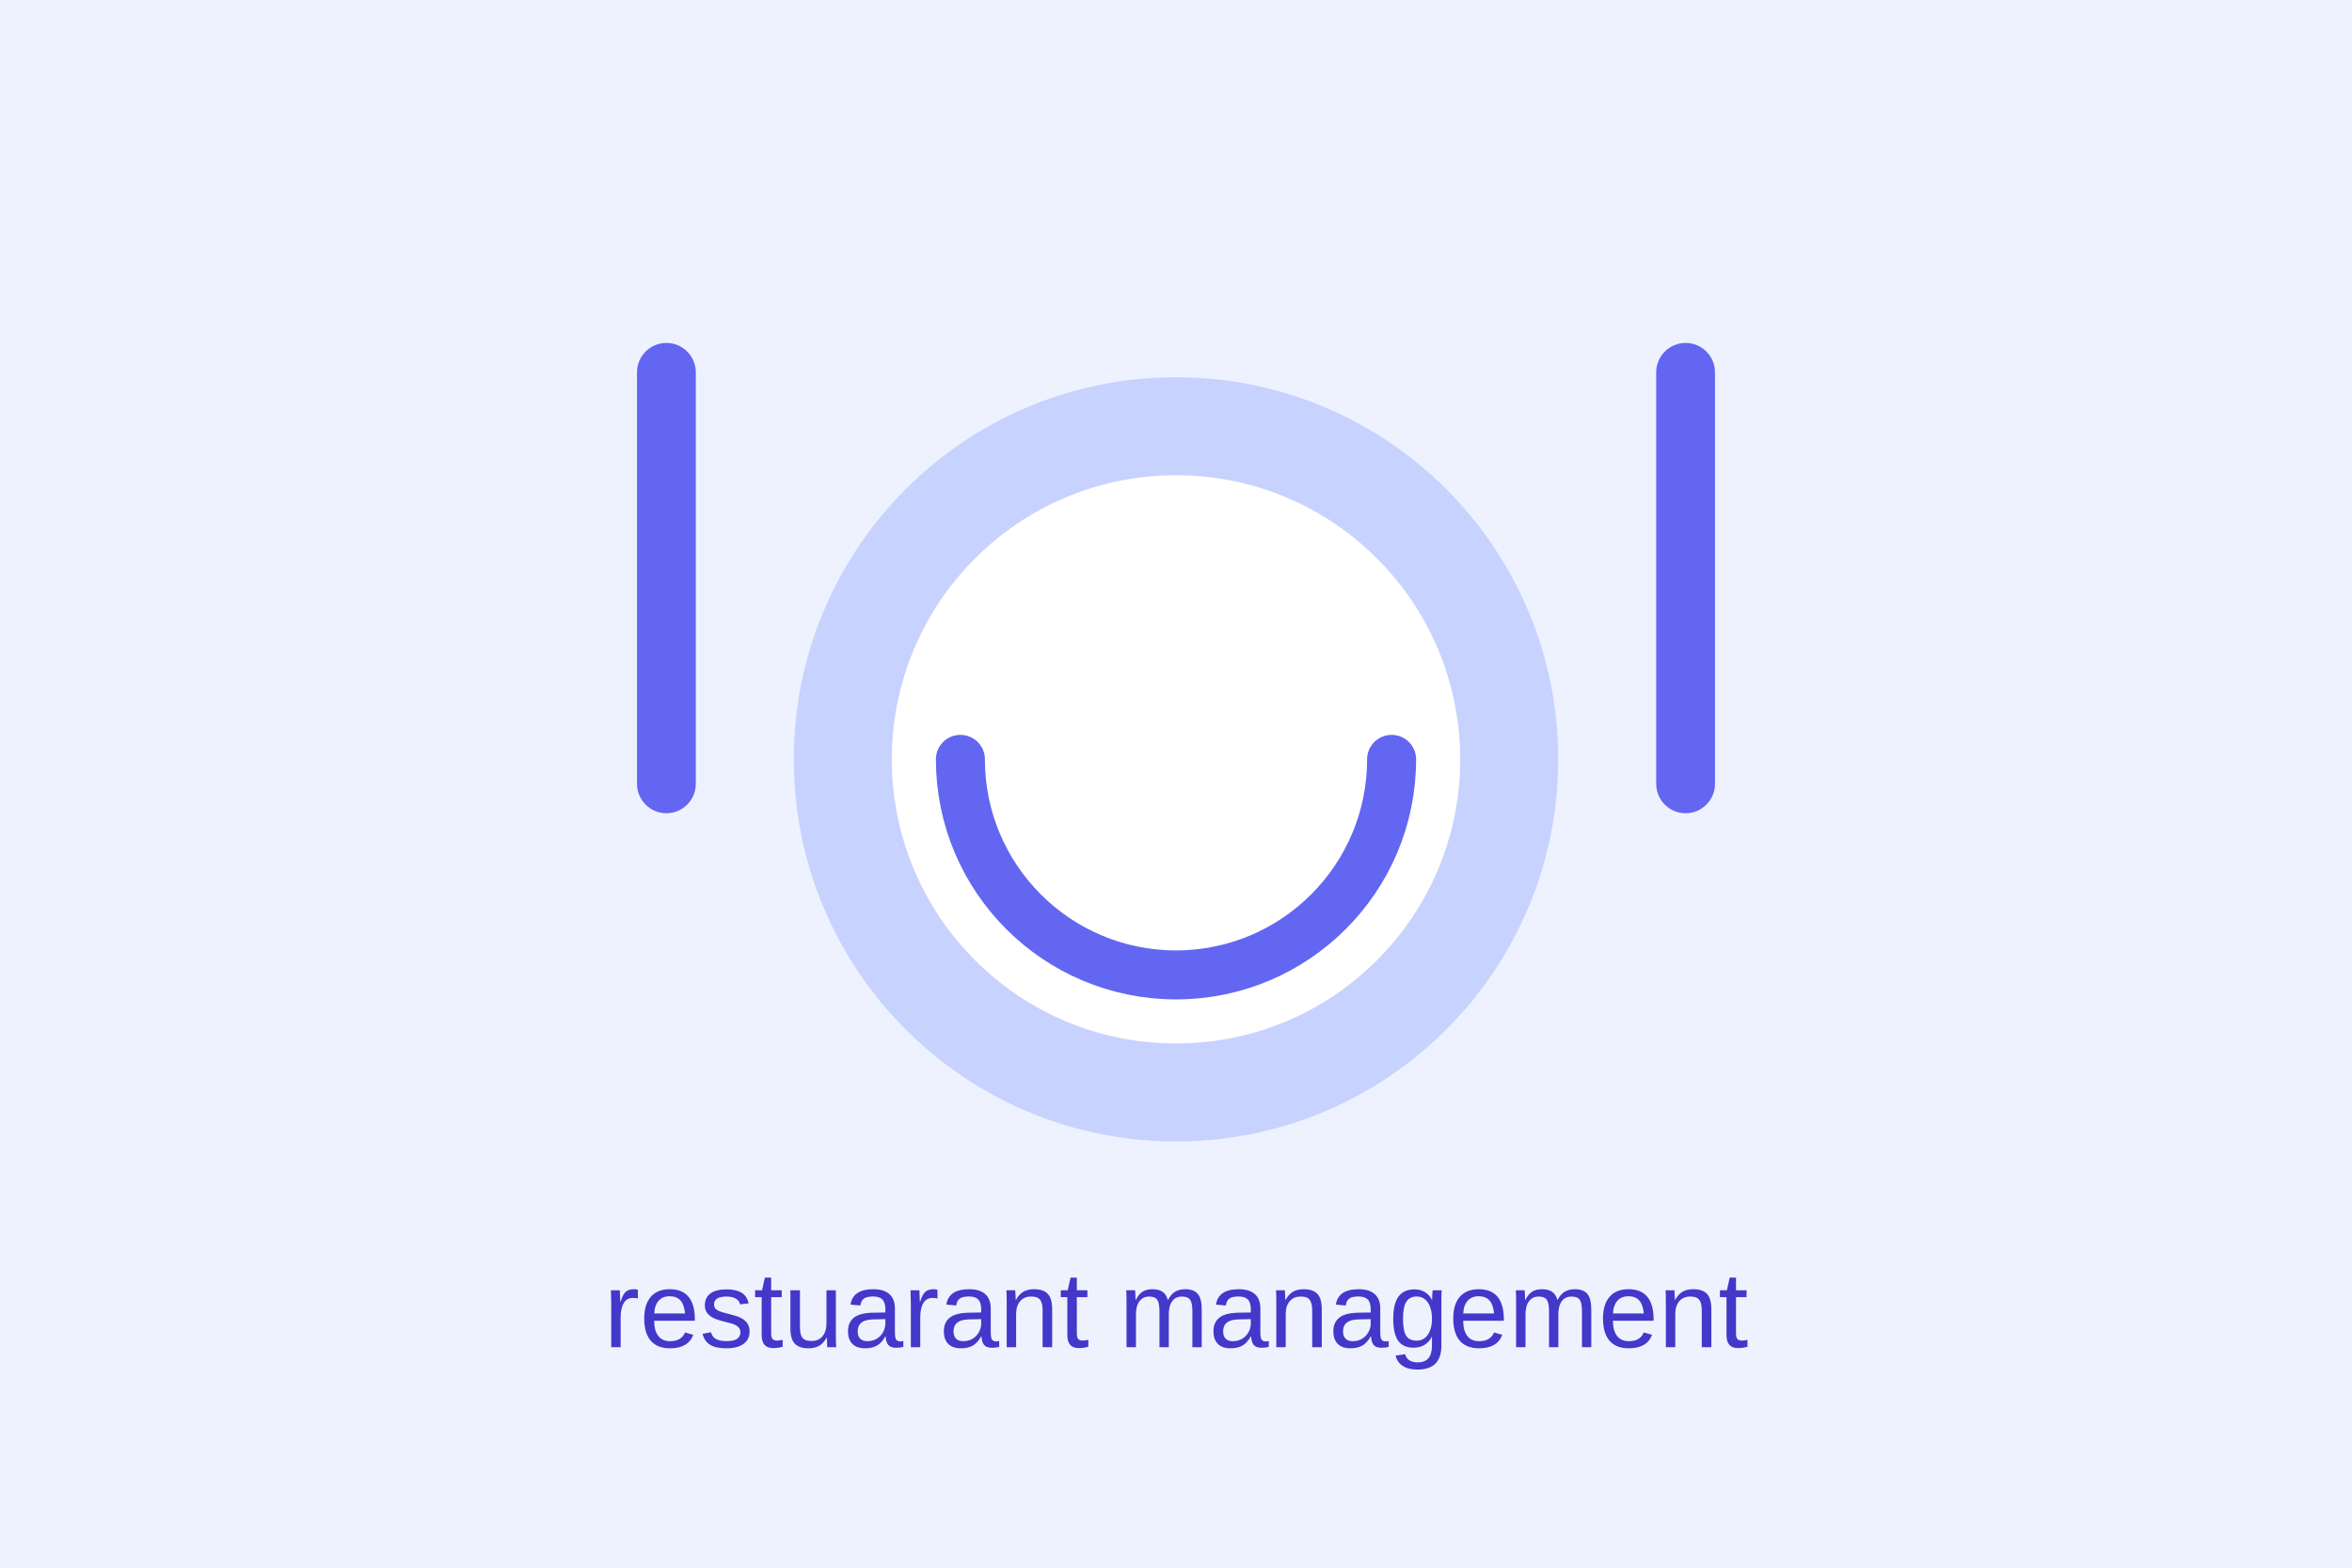
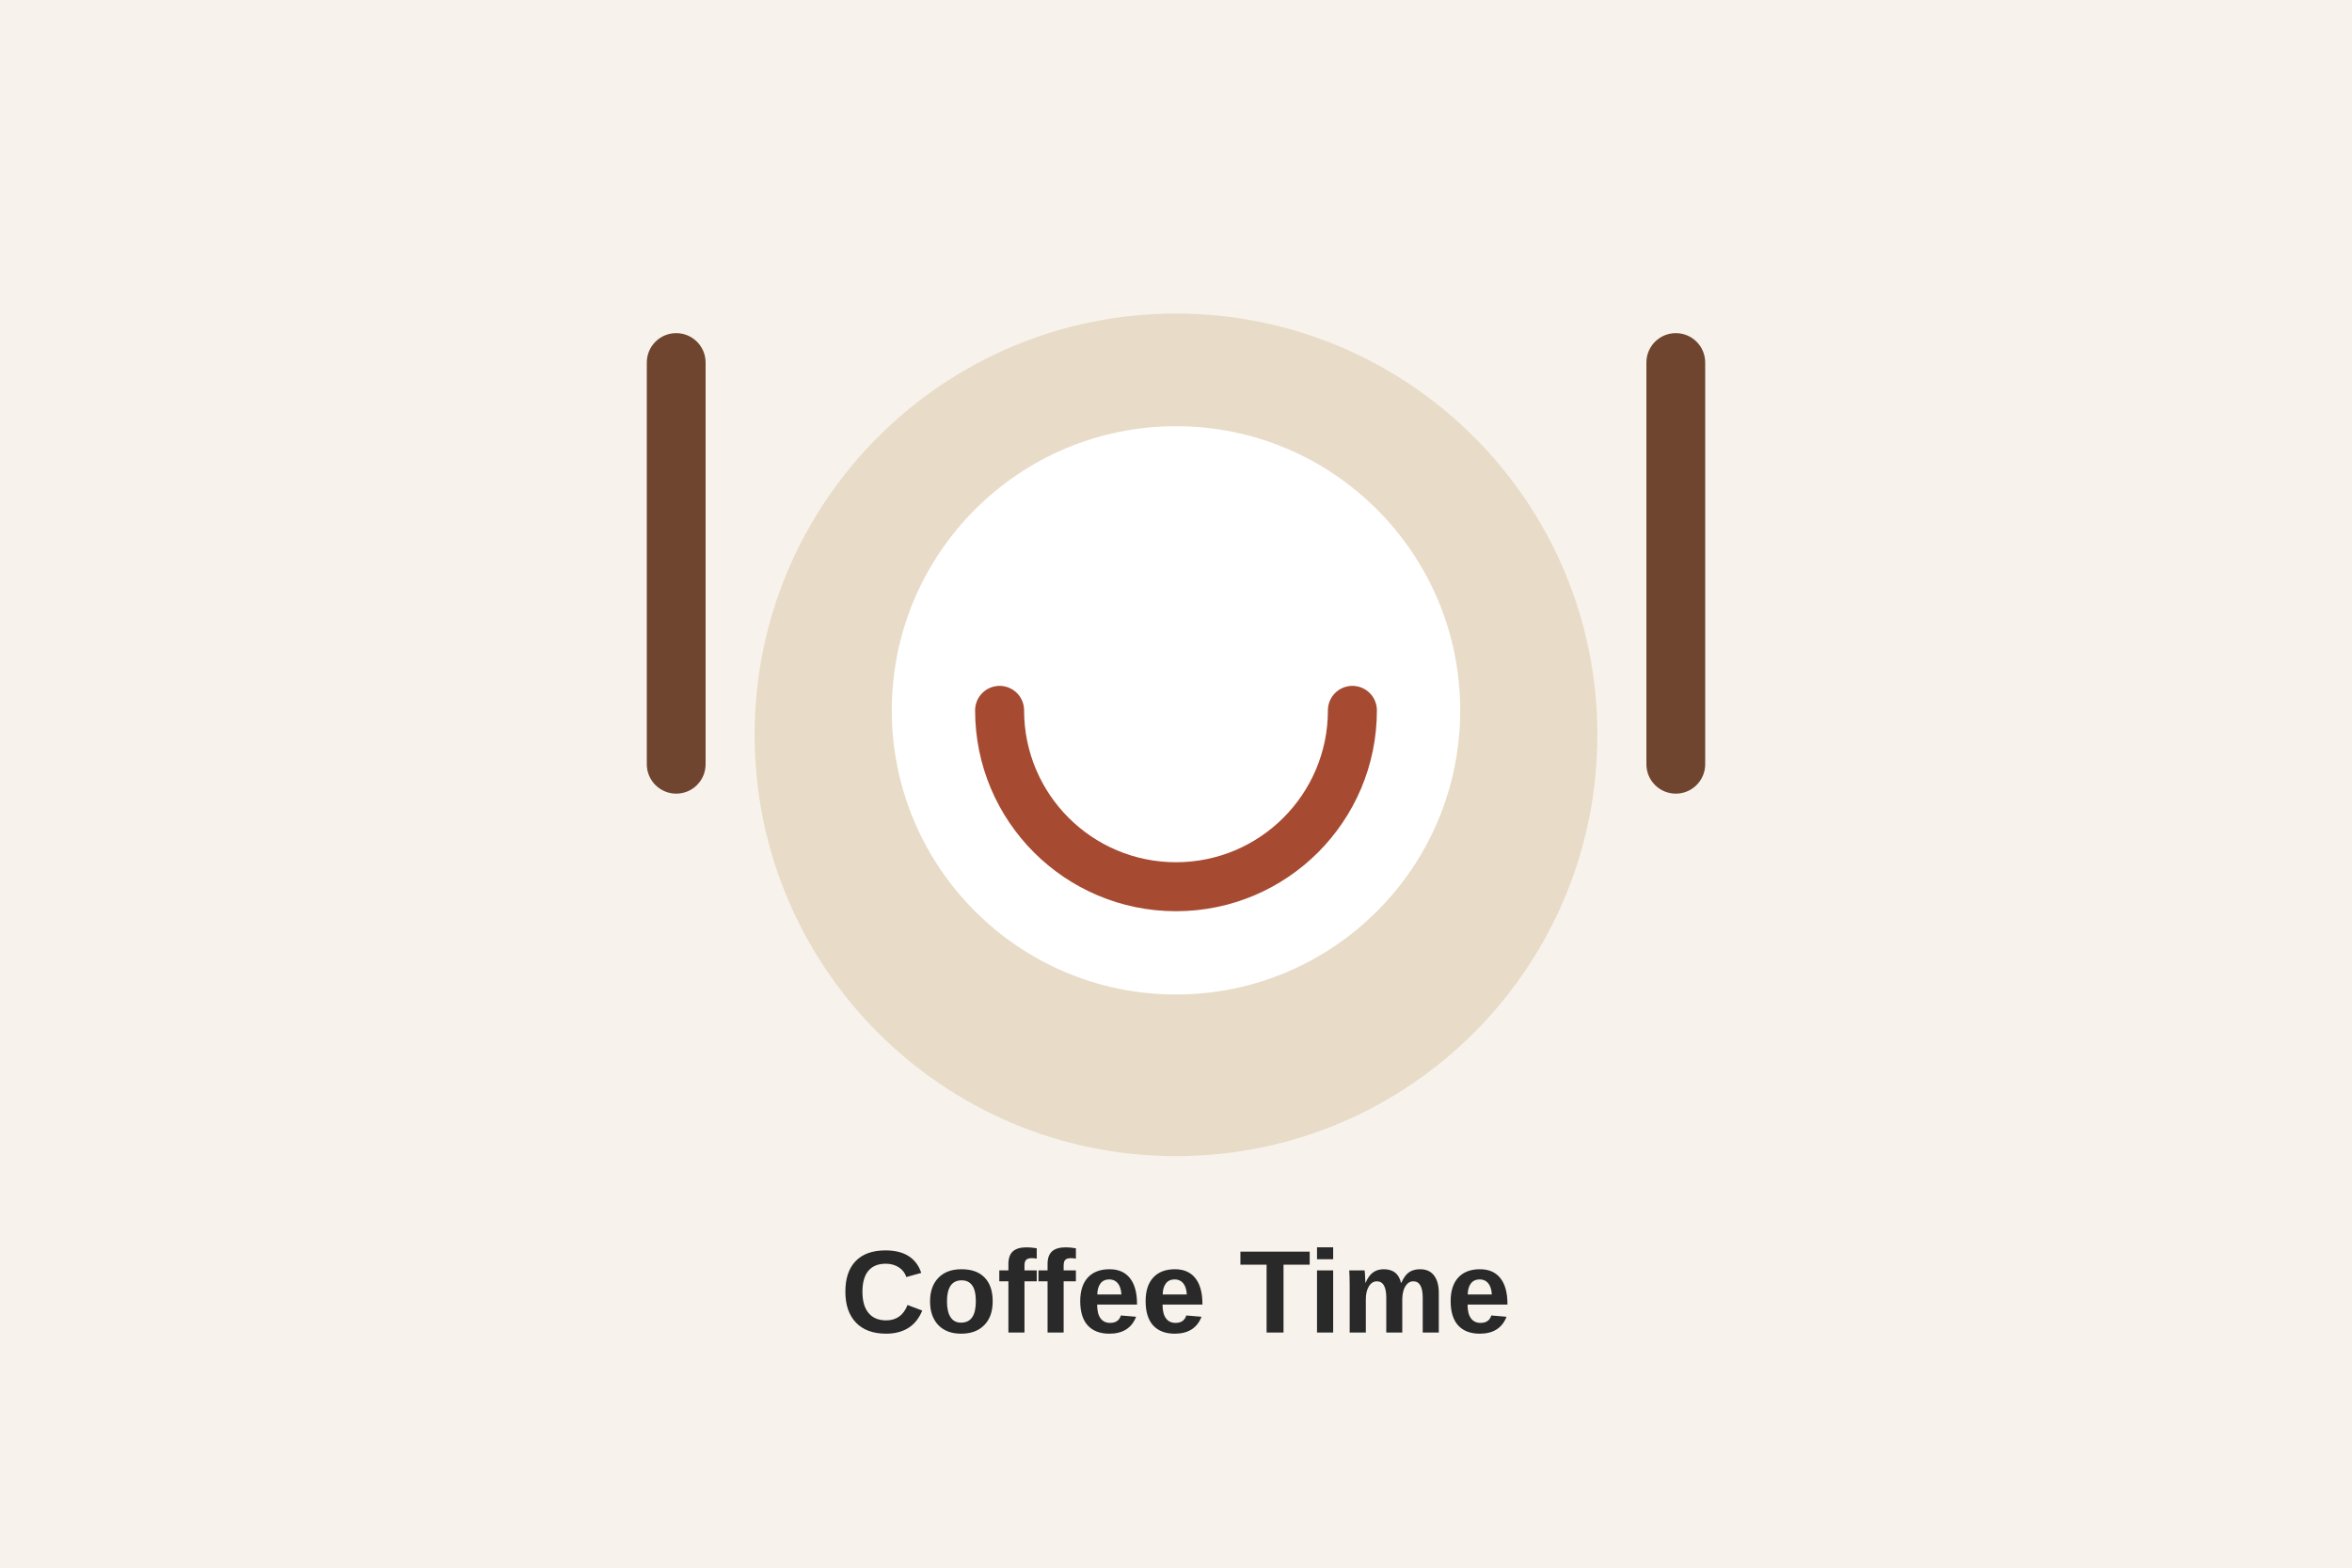
<svg xmlns="http://www.w3.org/2000/svg" width="480" height="320" viewBox="0 0 480 320">
-   <rect width="480" height="320" fill="#eef2ff" />
-   <circle cx="240" cy="155" r="78" fill="#c7d2fe" />
-   <circle cx="240" cy="155" r="58" fill="#ffffff" />
-   <path d="M196 155a44 44 0 0 0 88 0" fill="none" stroke="#6366f1" stroke-width="10" stroke-linecap="round" />
-   <rect x="338" y="70" width="12" height="96" rx="6" fill="#6366f1" />
-   <rect x="130" y="70" width="12" height="96" rx="6" fill="#6366f1" />
-   <text x="240" y="275" text-anchor="middle" font-family="Arial, sans-serif" font-size="22" fill="#4338ca">restuarant management</text>
+   <rect width="480" height="320" fill="#F7F3EC" />
+   <circle cx="240" cy="150" r="86" fill="#E8DCC8" />
+   <circle cx="240" cy="145" r="58" fill="#FFFFFF" />
+   <path d="M204 145a36 36 0 0 0 72 0" fill="none" stroke="#A64B32" stroke-width="10" stroke-linecap="round" />
+   <rect x="336" y="68" width="12" height="94" rx="6" fill="#70452F" />
+   <rect x="132" y="68" width="12" height="94" rx="6" fill="#70452F" />
+   <text x="240" y="272" text-anchor="middle" font-family="Arial, sans-serif" font-size="24" font-weight="600" fill="#292929">Coffee Time</text>
</svg>
